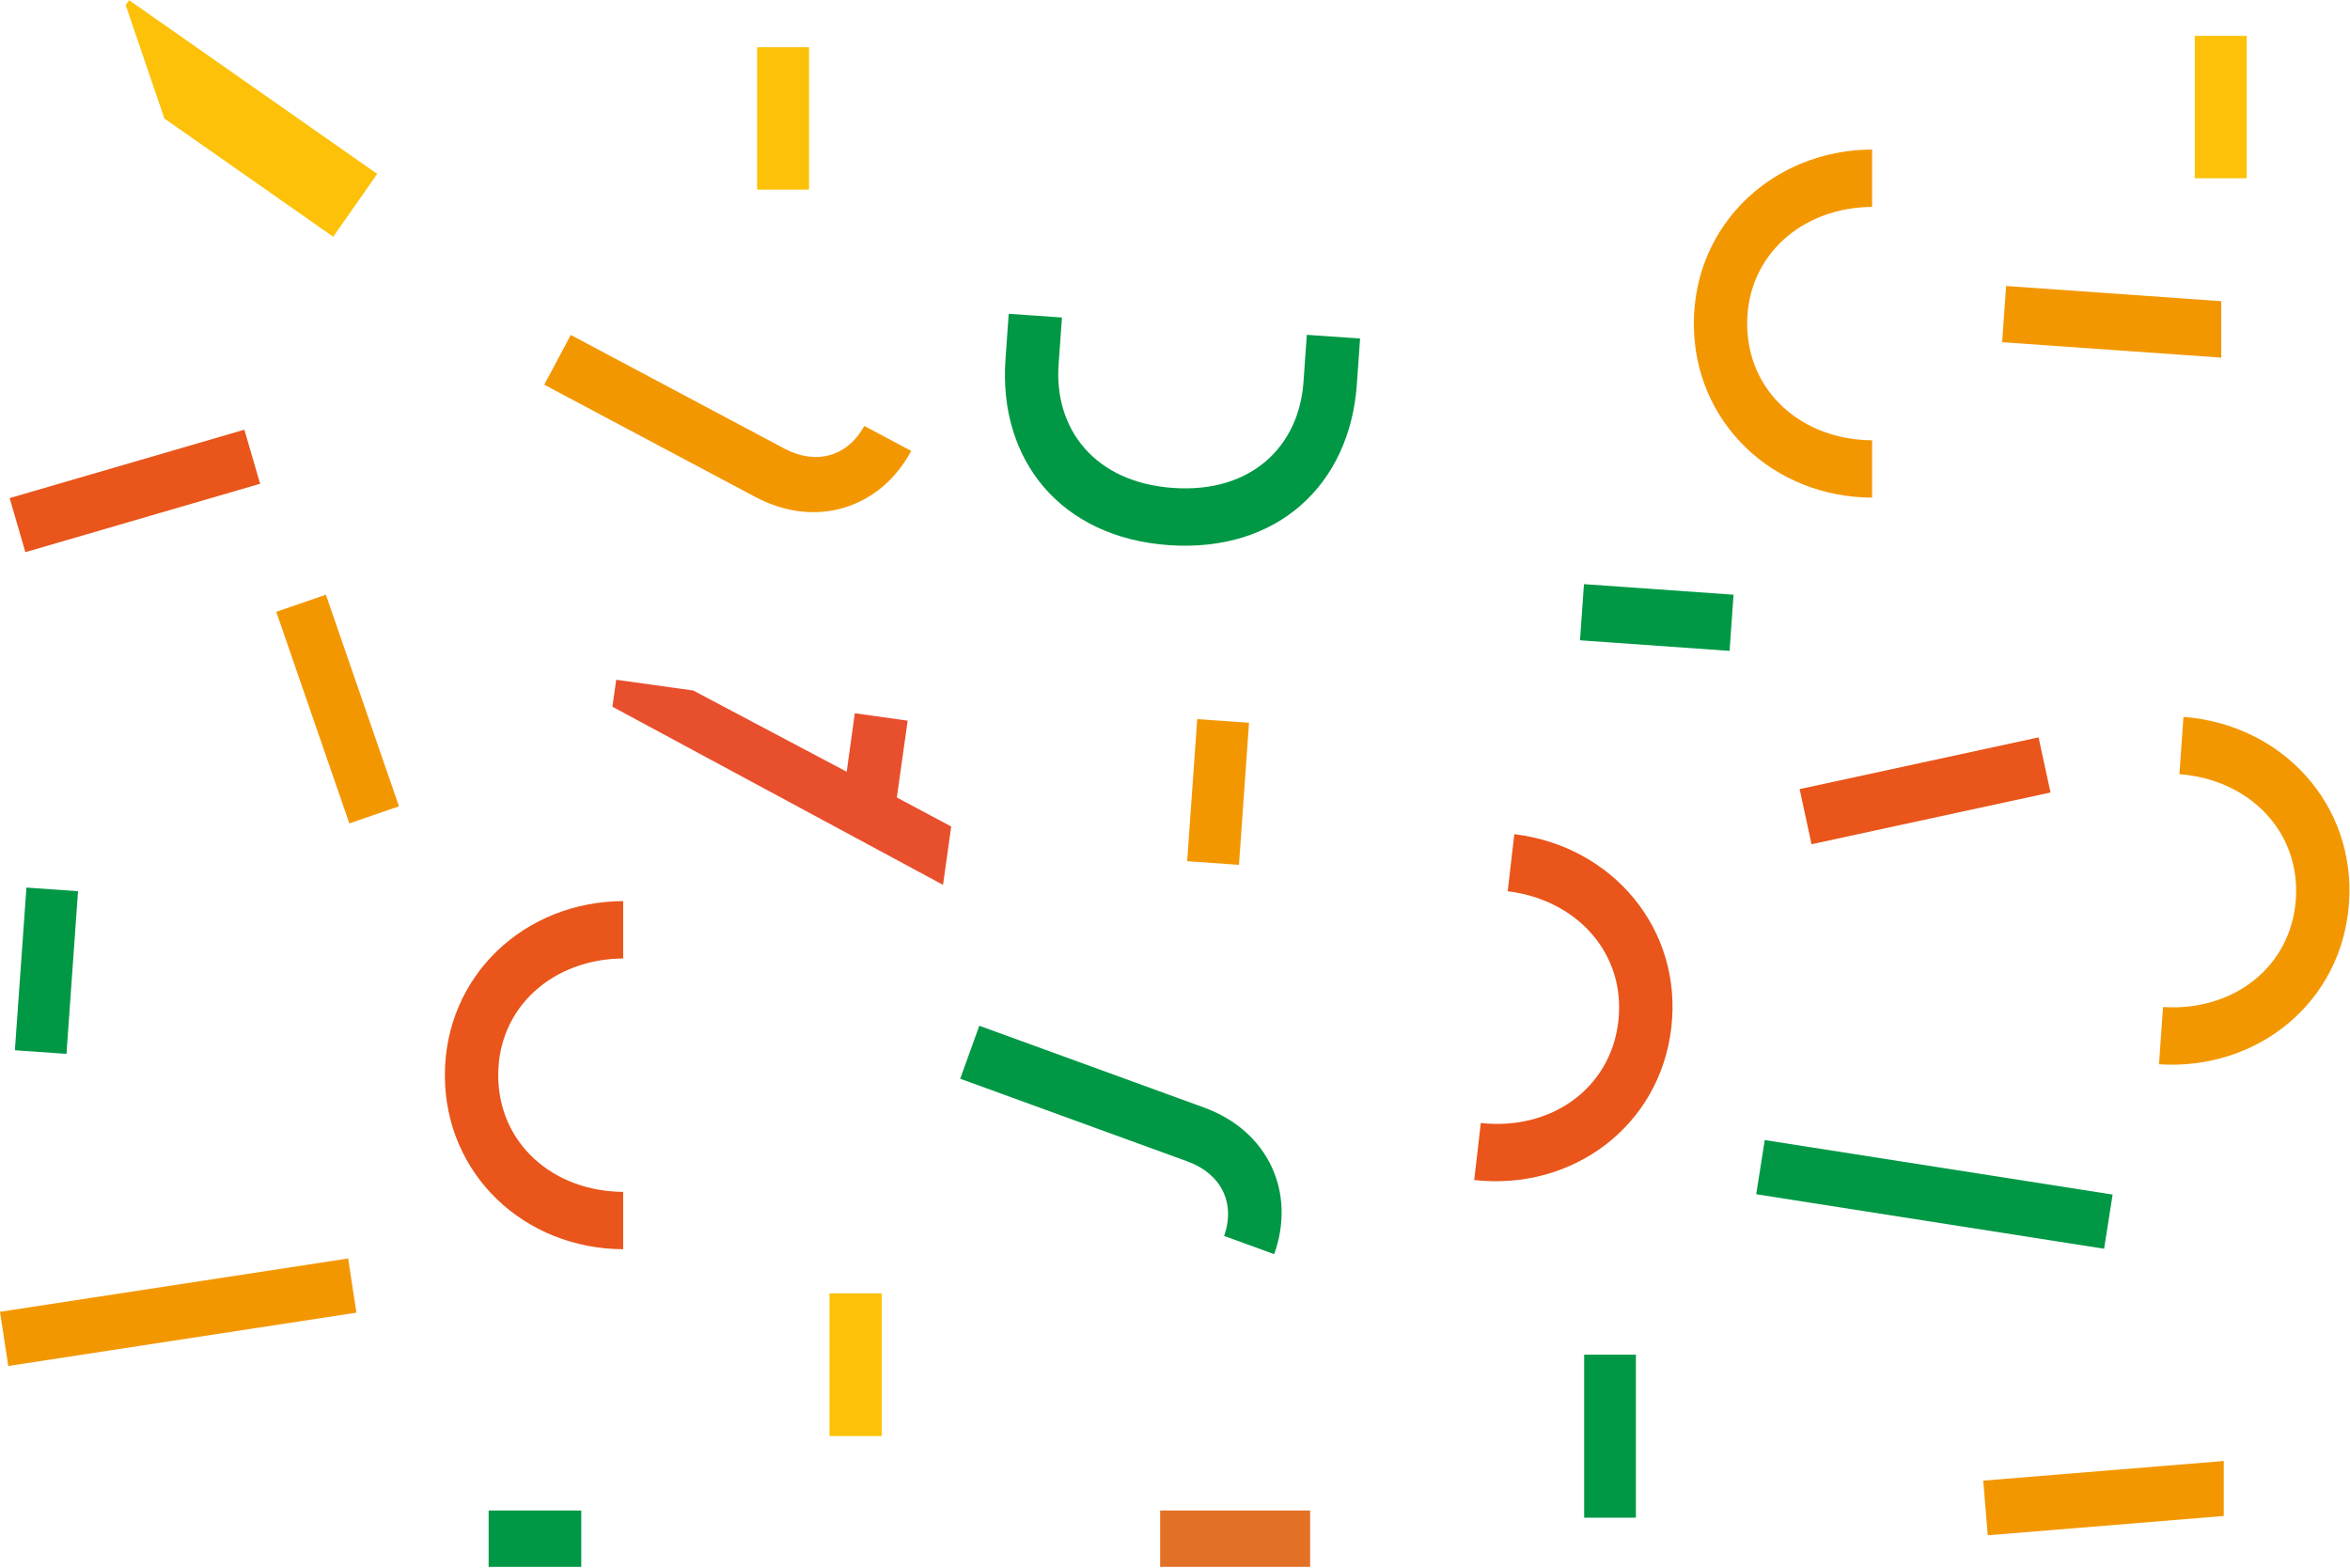
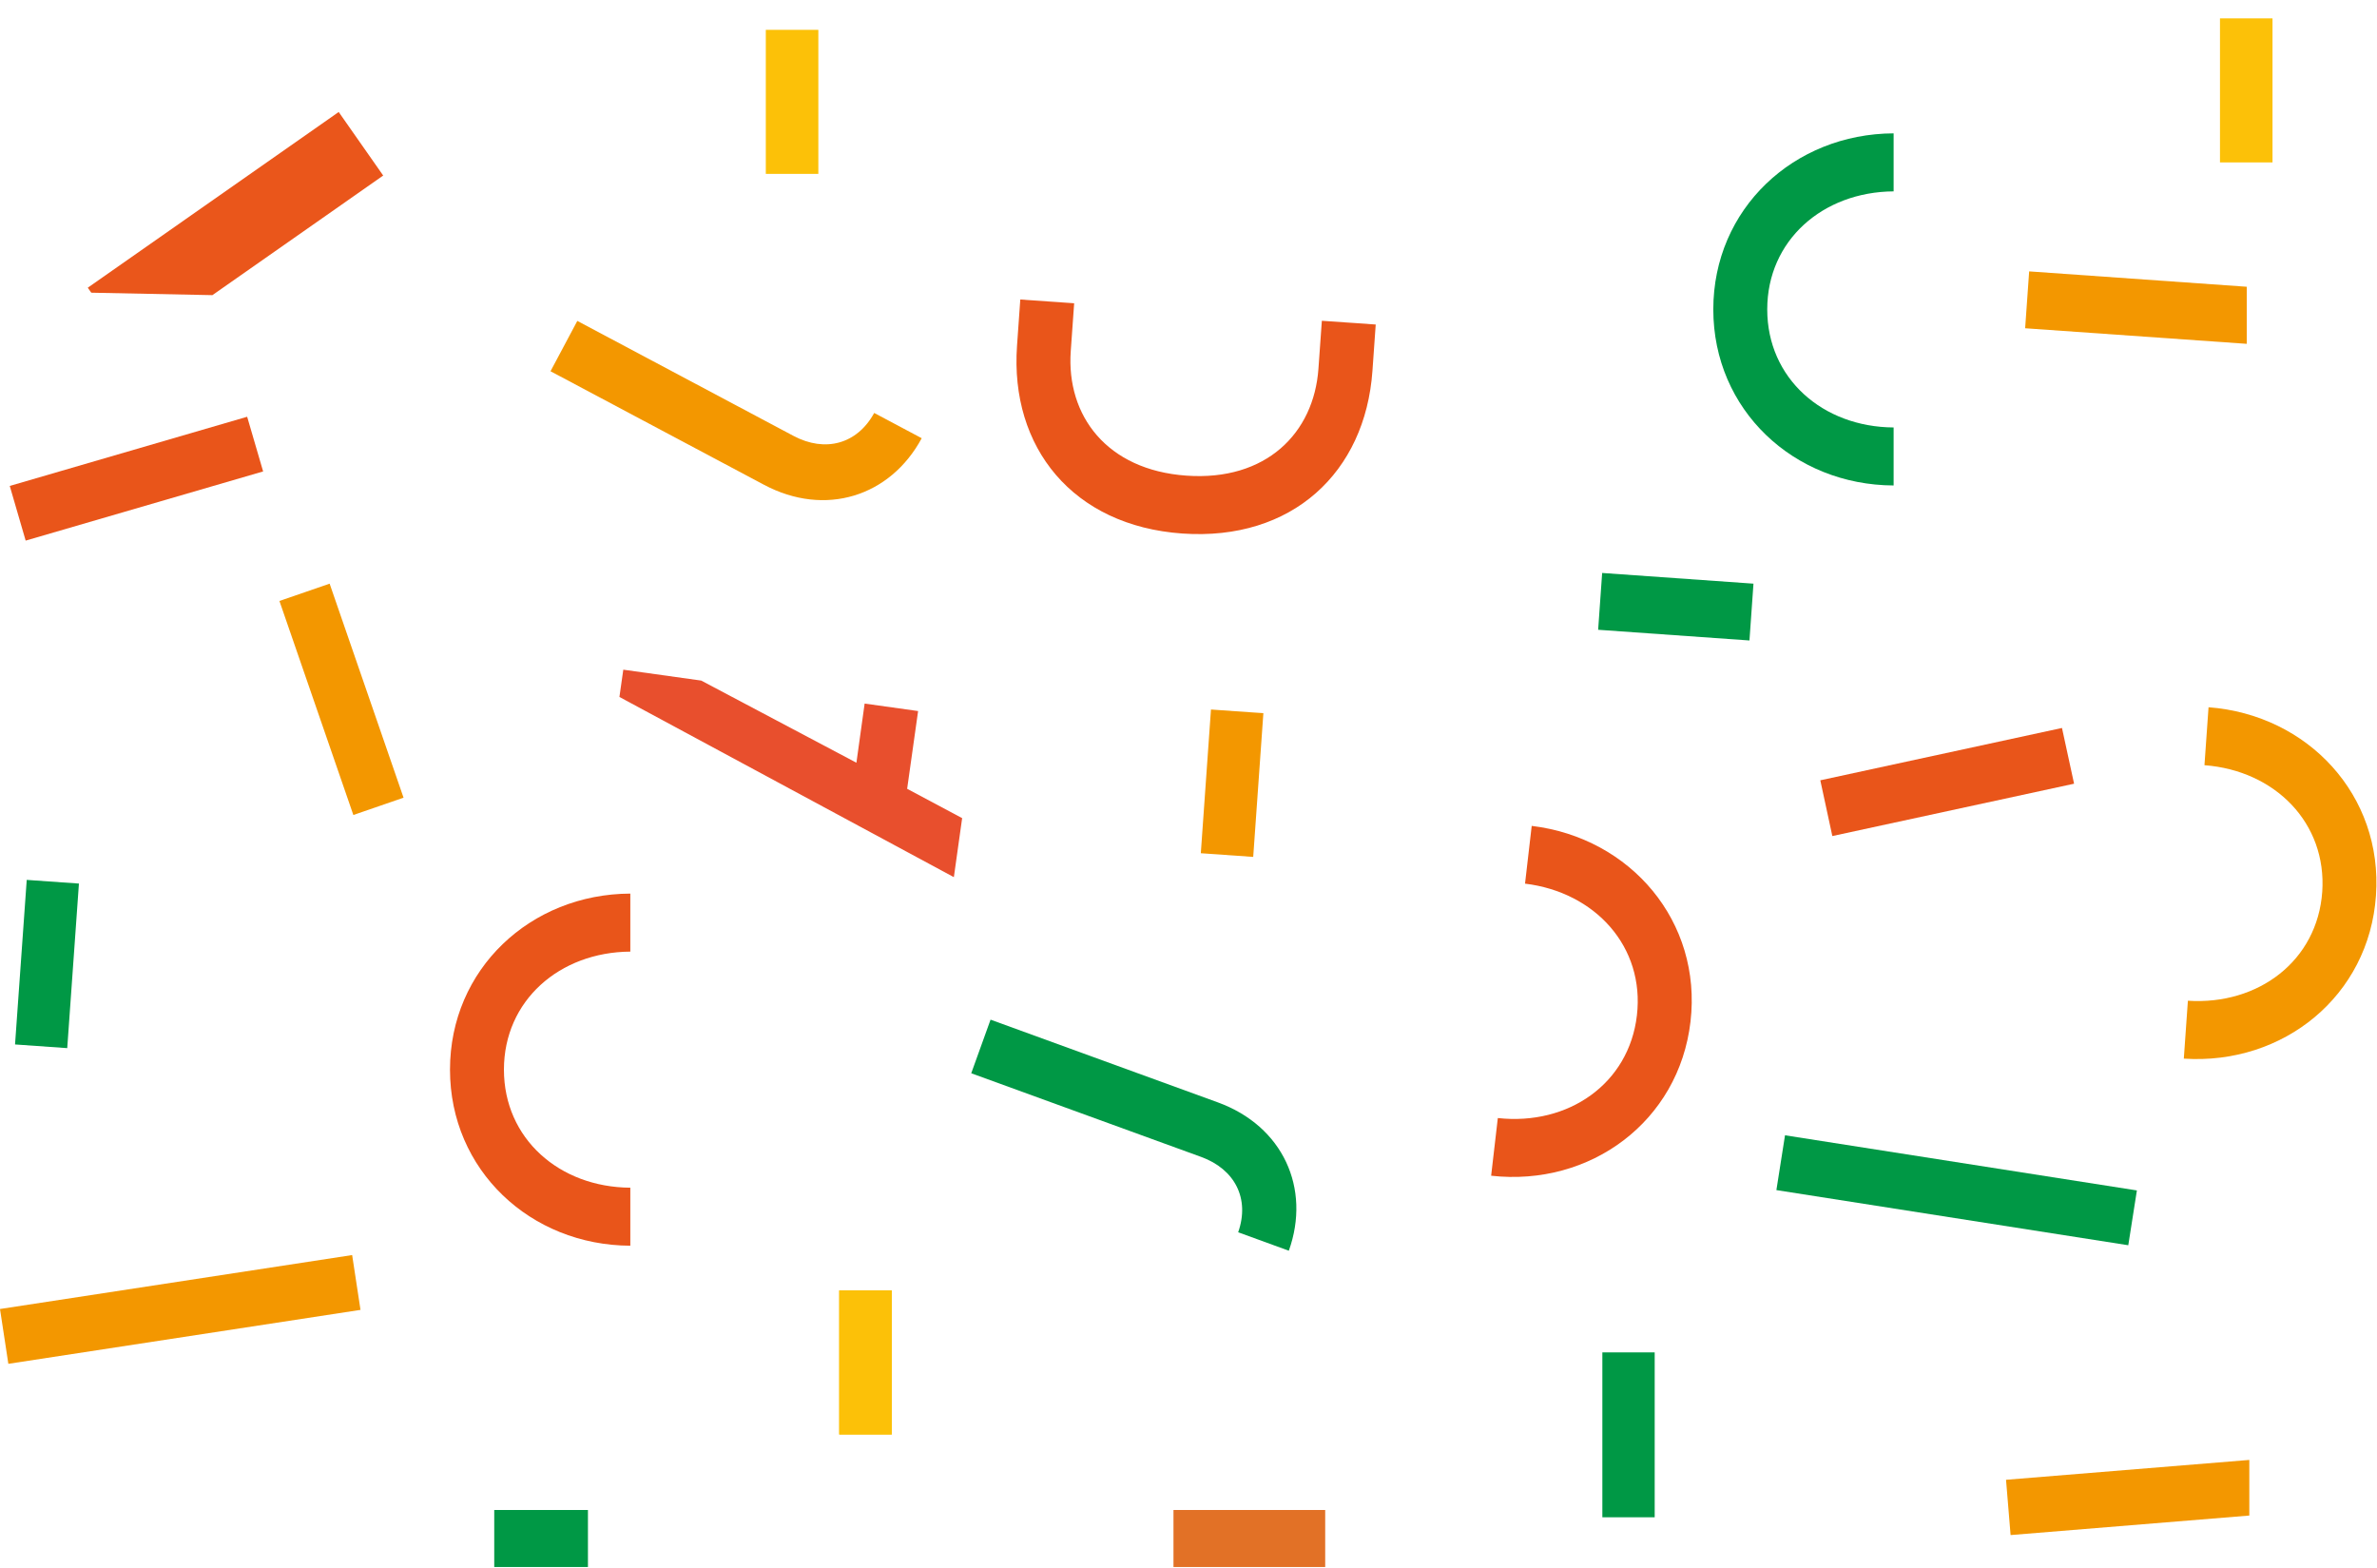
- <svg xmlns="http://www.w3.org/2000/svg" width="1195" height="797" viewBox="0 0 1195 797" fill="none">
-   <path d="M63.916 2.606L65.673 0.097L191.822 88.428L169.453 120.375L83.586 60.25L63.916 2.606Z" fill="#FCC108" />
-   <path d="M689.976 195.419L691.622 172.134L664.541 170.252L662.827 194.31C660.542 226.734 636.518 250.926 596.467 248.103C556.416 245.281 536.021 217.931 538.305 185.507L540.019 161.449L512.937 159.567L511.291 182.852C507.696 233.891 539.313 273.337 594.417 277.201C649.589 281.031 686.381 246.457 689.976 195.419Z" fill="#009845" />
-   <path d="M316.882 606.044C281.266 605.842 253.344 581.382 253.344 546.706C253.344 512.031 281.266 487.604 316.882 487.369V458.204C266.683 458.406 226.229 496.206 226.229 546.706C226.229 597.207 266.683 635.007 316.882 635.209V606.044Z" fill="#E9551A" />
-   <path d="M766.685 453.198C802.032 457.499 826.929 485.017 822.931 519.423C818.933 553.83 788.39 574.931 753.009 571.033L749.649 600.03C799.545 605.608 844.065 572.713 849.878 522.548C855.725 472.383 819.907 430.182 770.045 424.167L766.685 453.198Z" fill="#E9551A" />
-   <path d="M439.488 216.587C430.92 232.278 414.826 236.579 398.899 228.111L290.237 170.319L276.763 195.62L384.048 252.673C414.859 269.07 447.586 258.587 463.378 229.287L439.488 216.587Z" fill="#F39700" />
-   <path d="M488.275 548.521L603.893 590.588C620.827 596.771 628.421 611.555 622.474 628.455L647.942 637.729C659.131 606.38 645.019 575.065 612.192 563.137L497.986 521.574L488.275 548.521Z" fill="#009845" />
-   <path d="M177.038 639.913L181.238 667.465L4.2 694.58L0 667.028L177.038 639.913Z" fill="#F39700" />
-   <path d="M1008.5 752.876L1130.81 742.897V770.852L1010.79 780.663L1008.5 752.876Z" fill="#F39700" />
-   <path d="M1074.29 607.422L1069.96 634.974L893.054 607.254L897.389 579.702L1074.29 607.422Z" fill="#009845" />
-   <path d="M434.683 362.679L430.55 392.415L352.531 351.121L313.354 345.644L311.405 359.353L479.539 449.938L483.706 420.27L456.053 405.519L461.563 366.442L434.683 362.679Z" fill="#E84F2D" />
-   <path d="M1129.53 181.844V153.15L1020.13 145.422L1018.11 174.015L1129.53 181.844Z" fill="#F39700" />
-   <path d="M4.906 253.277L124.253 218.501L132.283 245.986L12.902 280.762L4.906 253.277Z" fill="#E9551A" />
-   <path d="M1042.71 402.966L921.178 429.275L915.13 401.252L1036.63 374.943L1042.71 402.966Z" fill="#E9551A" />
-   <path d="M805.56 771.726V688.834H831.869V771.726H805.56Z" fill="#009845" />
-   <path d="M33.802 535.887L7.56 534.039L13.44 451.316L39.682 453.164L33.802 535.887Z" fill="#009845" />
-   <path d="M202.877 409.988L177.643 418.69L140.482 311.103L165.715 302.401L202.877 409.988Z" fill="#F39700" />
-   <path d="M421.915 730.095V657.688H448.325V730.095H421.915Z" fill="#FCC108" />
-   <path d="M421.915 730.095V657.688H448.325V730.095H421.915Z" fill="#FCC108" />
-   <path d="M1116.06 90.644V18.236H1142.47V90.644H1116.06Z" fill="#FCC108" />
-   <path d="M630.034 439.757L603.691 437.909L608.798 365.669L635.141 367.517L630.034 439.757Z" fill="#F39700" />
-   <path d="M589.949 796.724V768.063H666.221V796.724H589.949Z" fill="#E27126" />
-   <path d="M879.513 330.961L803.443 325.585L805.459 297.025L881.529 302.401L879.513 330.961Z" fill="#009845" />
-   <path d="M248.472 796.724V768.063H295.579V796.724H248.472Z" fill="#009845" />
-   <path d="M951.989 223.878C916.373 223.676 888.451 199.215 888.451 164.54C888.451 129.865 916.373 105.438 951.989 105.202V76.038C901.79 76.239 861.336 114.039 861.336 164.54C861.336 215.041 901.79 252.841 951.989 253.042V223.878Z" fill="#F39700" />
-   <path d="M1108.26 393.659C1143.78 396.347 1169.85 422.756 1167.47 457.331C1165.01 491.905 1135.48 514.35 1099.93 512.065L1097.88 541.163C1147.94 544.455 1190.99 509.646 1194.48 459.212C1198.04 408.846 1160.34 368.324 1110.31 364.527L1108.26 393.659Z" fill="#F39700" />
-   <path d="M385 96.408V24H411.41V96.408H385Z" fill="#FCC108" />
+ <svg xmlns="http://www.w3.org/2000/svg" width="1195" height="788" viewBox="0 0 1195 788" fill="none">
+   <path d="M45.885 147.135L44.128 144.626L170.277 56.295L192.647 88.242L106.78 148.366L45.885 147.135Z" fill="#EA561B" />
+   <path d="M689.976 186.419L691.622 163.134L664.541 161.252L662.827 185.31C660.542 217.734 636.518 241.926 596.467 239.103C556.416 236.281 536.021 208.931 538.305 176.507L540.019 152.449L512.937 150.567L511.291 173.852C507.696 224.891 539.313 264.337 594.417 268.201C649.589 272.031 686.381 237.457 689.976 186.419Z" fill="#E9551A" />
+   <path d="M316.882 597.044C281.266 596.842 253.344 572.382 253.344 537.706C253.344 503.031 281.266 478.604 316.882 478.369V449.204C266.683 449.406 226.229 487.206 226.229 537.706C226.229 588.207 266.683 626.007 316.882 626.209V597.044Z" fill="#E9551A" />
+   <path d="M766.685 444.198C802.032 448.499 826.929 476.017 822.931 510.423C818.933 544.83 788.39 565.931 753.009 562.033L749.649 591.03C799.545 596.608 844.065 563.713 849.878 513.548C855.725 463.383 819.907 421.182 770.045 415.167L766.685 444.198Z" fill="#E9551A" />
+   <path d="M439.488 207.587C430.92 223.278 414.826 227.579 398.899 219.111L290.237 161.319L276.763 186.62L384.048 243.673C414.859 260.07 447.586 249.587 463.378 220.287L439.488 207.587Z" fill="#F39700" />
+   <path d="M488.275 539.521L603.893 581.588C620.827 587.771 628.421 602.555 622.474 619.455L647.942 628.729C659.131 597.38 645.019 566.065 612.192 554.137L497.986 512.574L488.275 539.521Z" fill="#009845" />
+   <path d="M177.038 630.913L181.238 658.465L4.2 685.58L0 658.028L177.038 630.913Z" fill="#F39700" />
+   <path d="M1008.5 743.876L1130.81 733.897V761.852L1010.79 771.663L1008.5 743.876Z" fill="#F39700" />
+   <path d="M1074.29 598.422L1069.96 625.974L893.054 598.254L897.389 570.702L1074.29 598.422Z" fill="#009845" />
+   <path d="M434.683 353.679L430.55 383.415L352.531 342.121L313.354 336.644L311.405 350.353L479.539 440.938L483.706 411.27L456.053 396.519L461.563 357.442L434.683 353.679Z" fill="#E84F2D" />
+   <path d="M1129.53 172.844V144.15L1020.13 136.422L1018.11 165.015L1129.53 172.844Z" fill="#F39700" />
+   <path d="M4.906 244.277L124.253 209.501L132.283 236.986L12.902 271.762L4.906 244.277Z" fill="#E9551A" />
+   <path d="M1042.71 393.966L921.178 420.275L915.13 392.252L1036.63 365.943L1042.71 393.966Z" fill="#E9551A" />
+   <path d="M805.56 762.726V679.834H831.869V762.726H805.56Z" fill="#009845" />
+   <path d="M33.802 526.887L7.56 525.039L13.44 442.316L39.682 444.164L33.802 526.887Z" fill="#009845" />
+   <path d="M202.877 400.988L177.643 409.69L140.482 302.103L165.715 293.401L202.877 400.988Z" fill="#F39700" />
+   <path d="M421.915 721.095V648.688H448.325V721.095H421.915Z" fill="#FCC108" />
+   <path d="M421.915 721.095V648.688H448.325V721.095H421.915Z" fill="#FCC108" />
+   <path d="M1116.06 81.644V9.236H1142.47V81.644H1116.06Z" fill="#FCC108" />
+   <path d="M630.034 430.757L603.691 428.909L608.798 356.669L635.141 358.517L630.034 430.757Z" fill="#F39700" />
+   <path d="M589.949 787.724V759.063H666.221V787.724H589.949Z" fill="#E27126" />
+   <path d="M879.513 321.961L803.443 316.585L805.459 288.025L881.529 293.401L879.513 321.961Z" fill="#009845" />
+   <path d="M248.472 787.724V759.063H295.579V787.724H248.472Z" fill="#009845" />
+   <path d="M951.989 214.878C916.373 214.676 888.451 190.215 888.451 155.54C888.451 120.865 916.373 96.438 951.989 96.202V67.038C901.79 67.239 861.336 105.039 861.336 155.54C861.336 206.041 901.79 243.841 951.989 244.042V214.878Z" fill="#009845" />
+   <path d="M1108.26 384.659C1143.78 387.347 1169.85 413.756 1167.47 448.331C1165.01 482.905 1135.48 505.35 1099.93 503.065L1097.88 532.163C1147.94 535.455 1190.99 500.646 1194.48 450.212C1198.04 399.846 1160.34 359.324 1110.31 355.527L1108.26 384.659Z" fill="#F39700" />
+   <path d="M385 87.408V15H411.41V87.408H385Z" fill="#FCC108" />
</svg>
